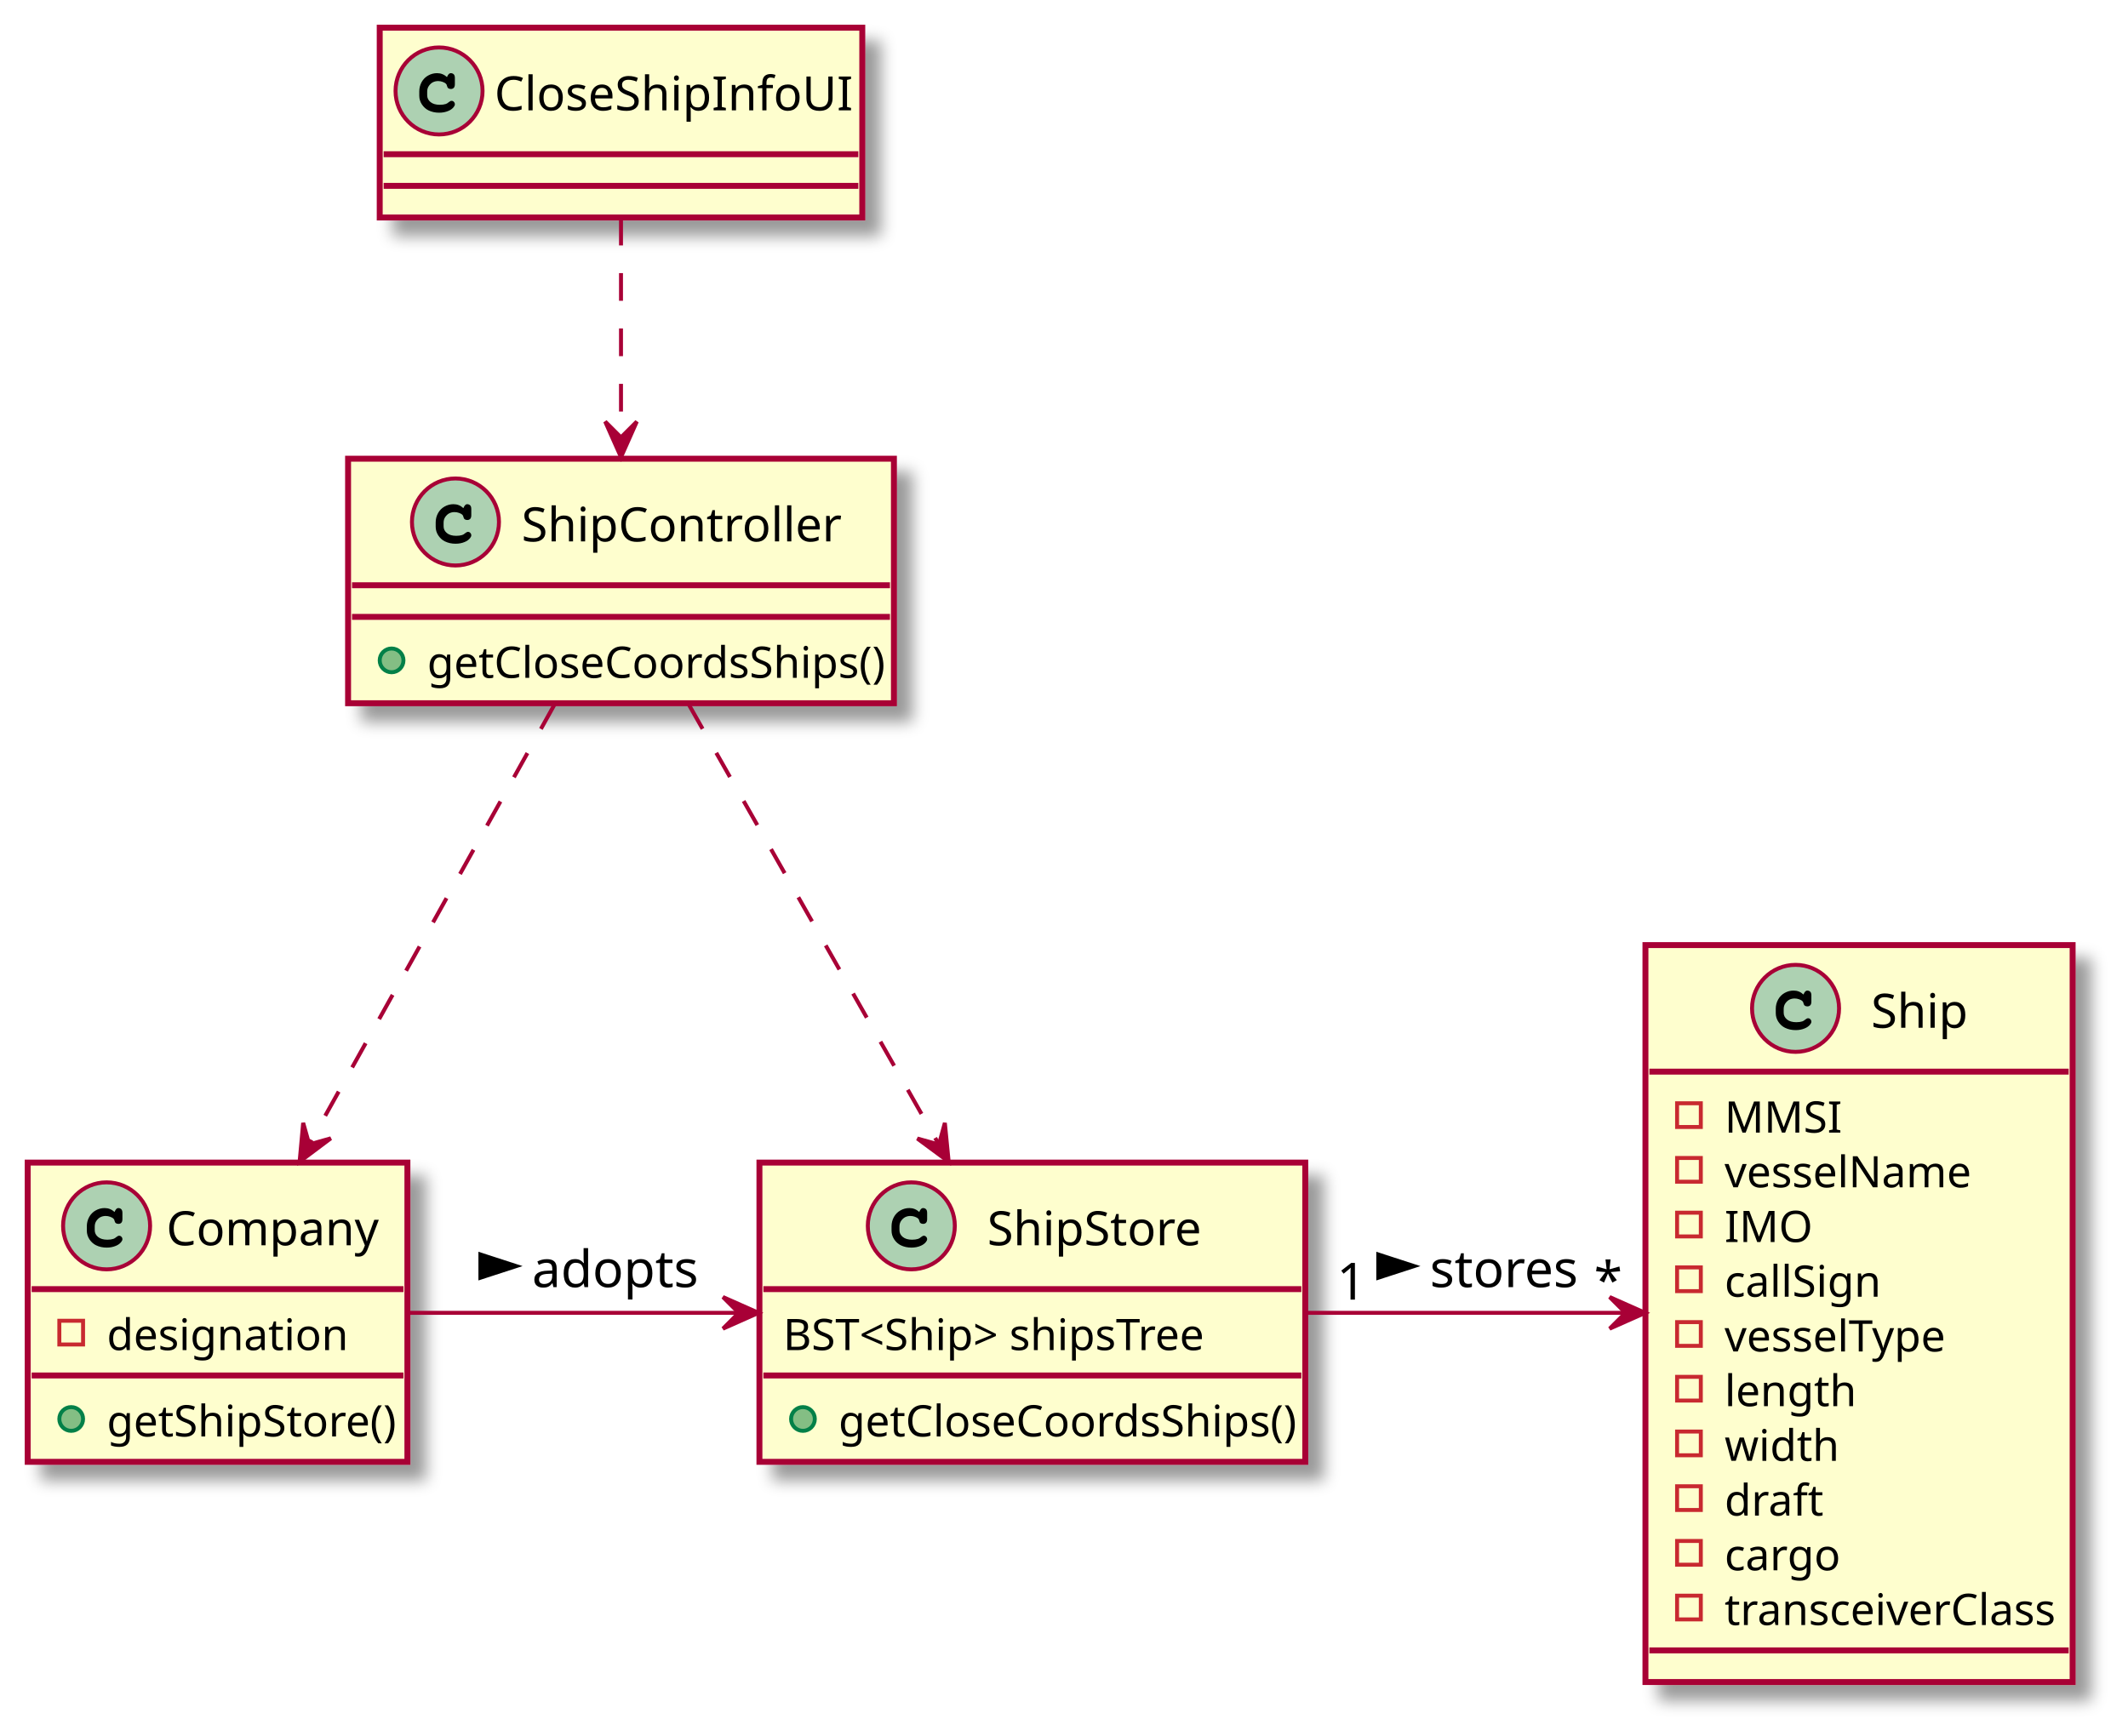
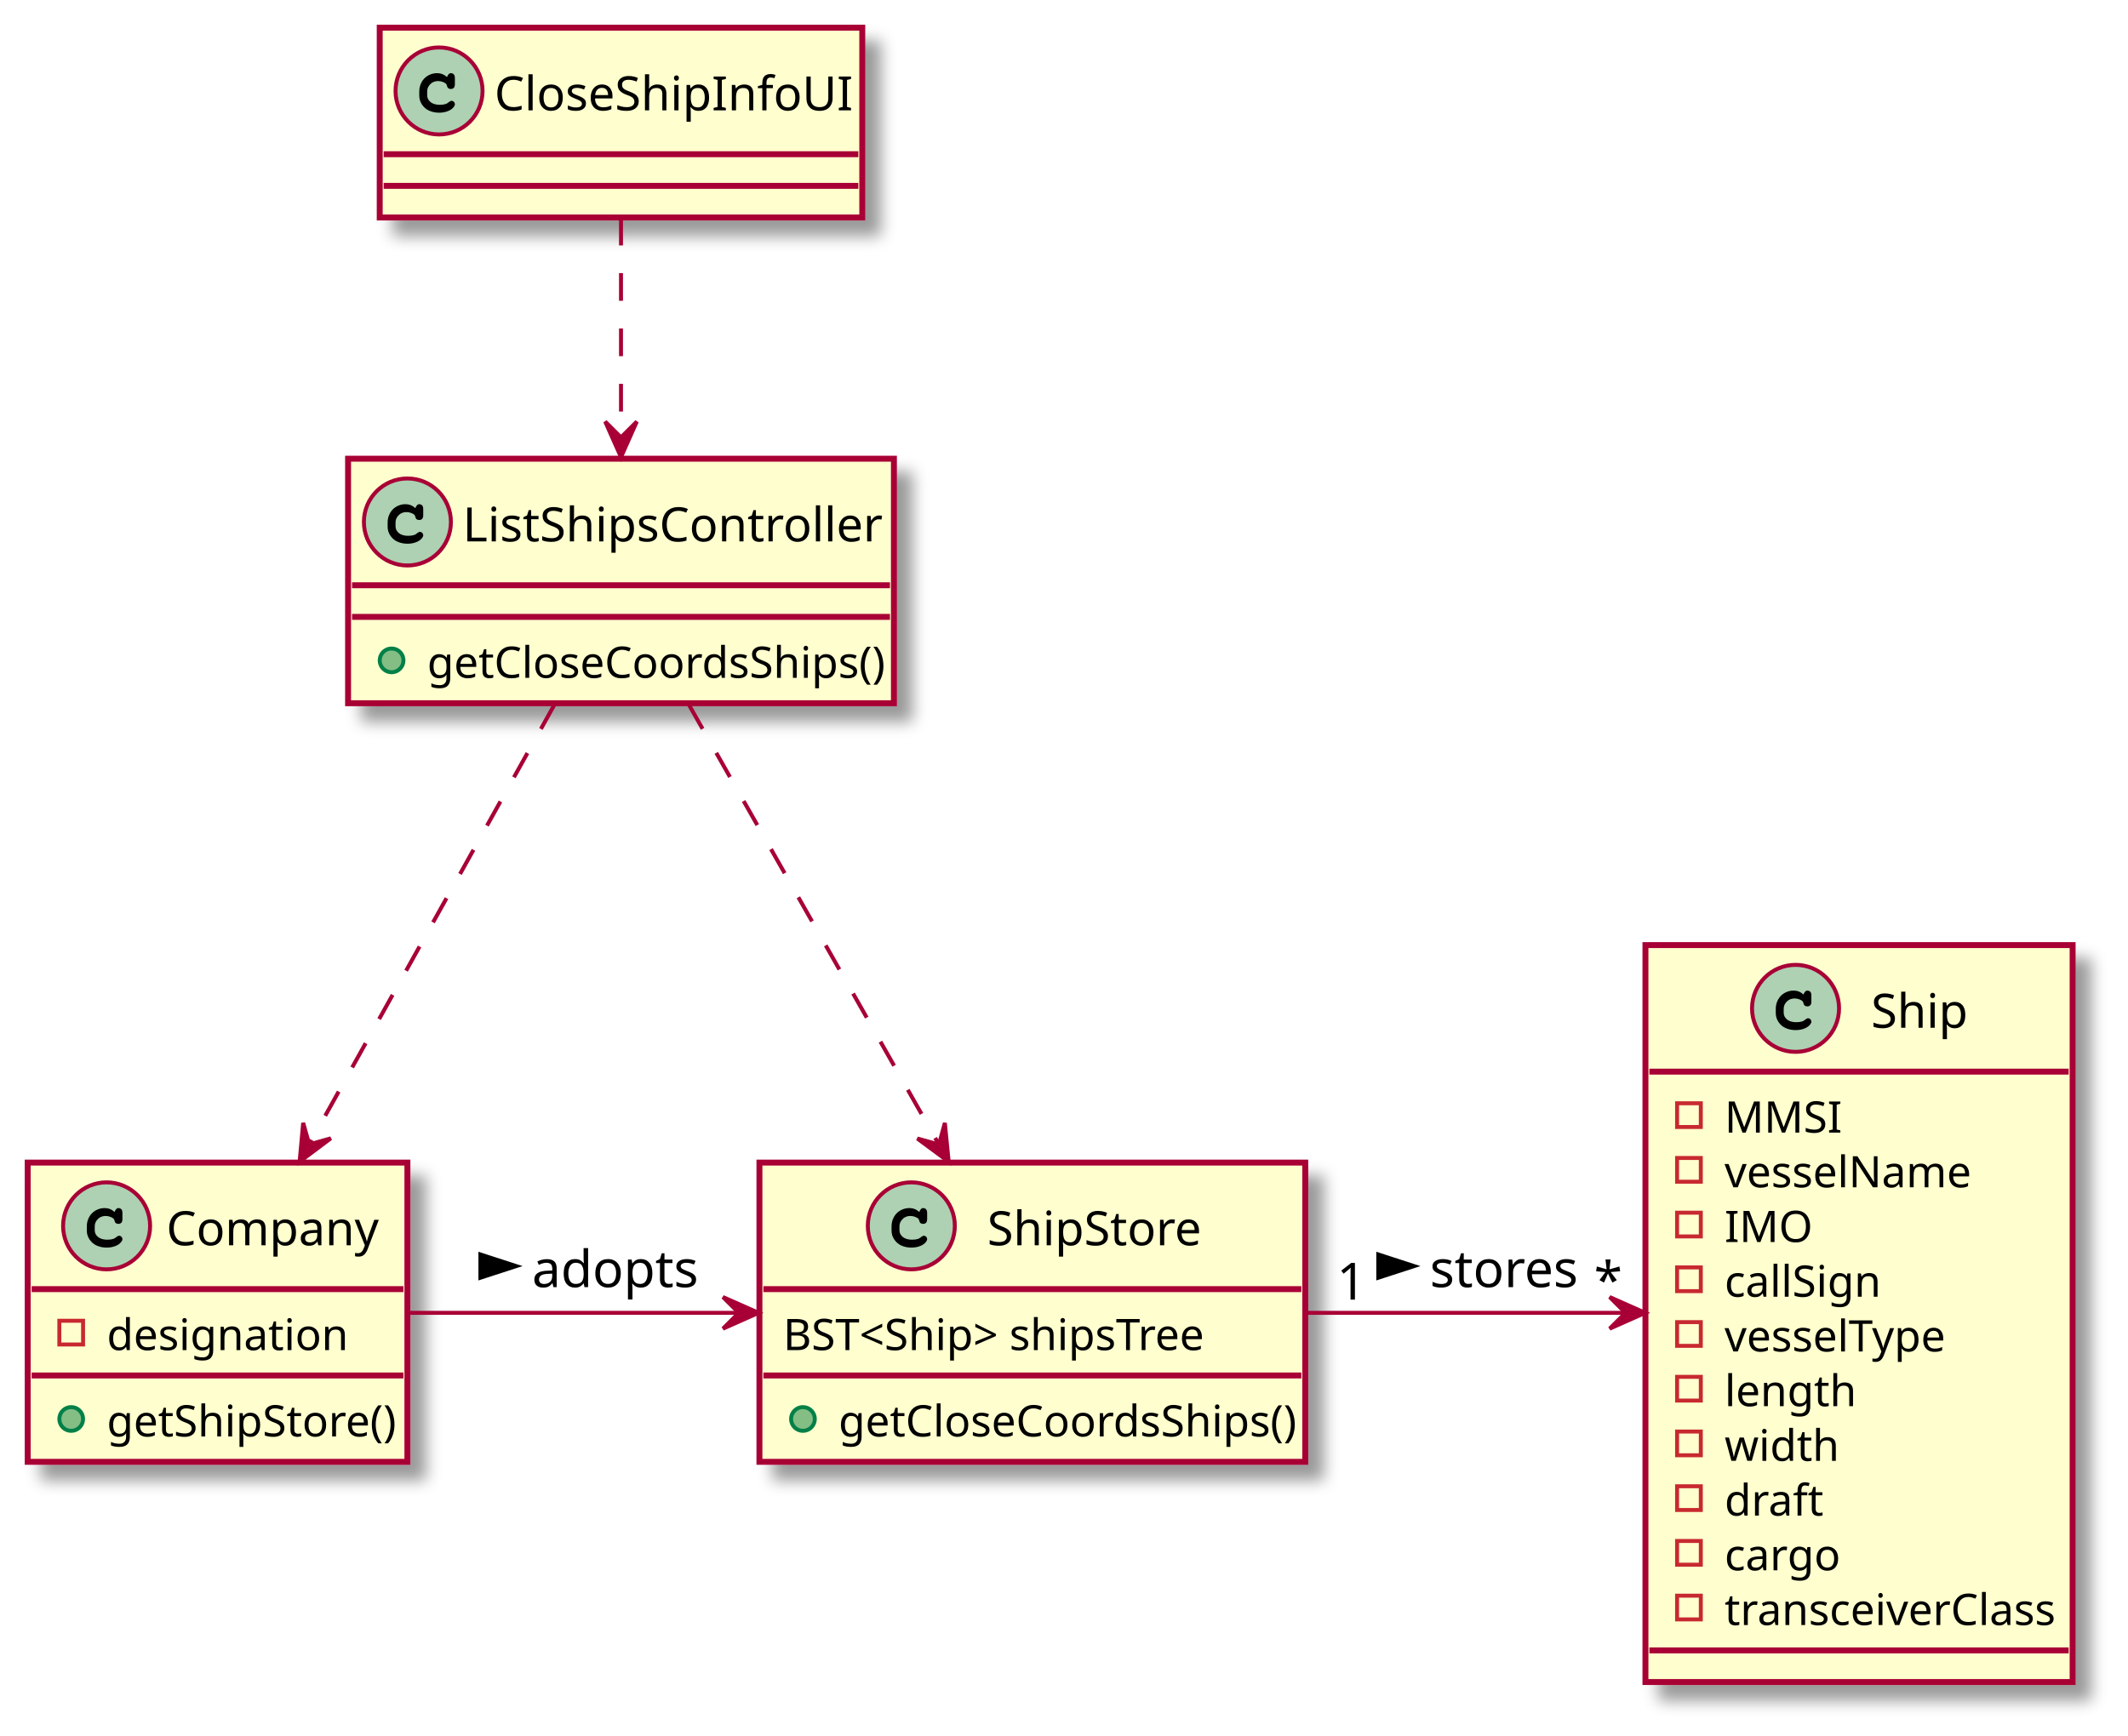
<svg xmlns="http://www.w3.org/2000/svg" contentScriptType="application/ecmascript" contentStyleType="text/css" height="439px" preserveAspectRatio="none" style="width:538px;height:439px;background:#FFFFFF;" version="1.1" viewBox="0 0 538 439" width="538px" zoomAndPan="magnify">
  <defs>
-     <filter height="300%" id="f1jighxvqrt3yn" width="300%" x="-1" y="-1">
+     <filter height="300%" id="f17j0zakdc8kez" width="300%" x="-1" y="-1">
      <feGaussianBlur result="blurOut" stdDeviation="2.0" />
      <feColorMatrix in="blurOut" result="blurOut2" type="matrix" values="0 0 0 0 0 0 0 0 0 0 0 0 0 0 0 0 0 0 .4 0" />
      <feOffset dx="4.0" dy="4.0" in="blurOut2" result="blurOut3" />
      <feBlend in="SourceGraphic" in2="blurOut3" mode="normal" />
    </filter>
  </defs>
  <g>
-     <rect codeLine="3" fill="#FEFECE" filter="url(#f1jighxvqrt3yn)" height="75.672" id="Company" style="stroke:#A80036;stroke-width:1.5;" width="96" x="7" y="294" />
+     <rect codeLine="3" fill="#FEFECE" filter="url(#f17j0zakdc8kez)" height="75.672" id="Company" style="stroke:#A80036;stroke-width:1.5;" width="96" x="7" y="294" />
    <ellipse cx="26.95" cy="310" fill="#ADD1B2" rx="11" ry="11" style="stroke:#A80036;stroke-width:1.0;" />
    <path d="M28.95,306.5 Q29.153,306 29.387,305.75 Q29.622,305.5 29.887,305.5 Q30.356,305.5 30.653,305.781 Q30.95,306.062 30.95,306.719 L30.95,308.281 Q30.95,308.938 30.669,309.219 Q30.387,309.5 29.95,309.5 Q29.559,309.5 29.309,309.328 Q29.059,309.156 28.95,308.703 Q28.903,308.391 28.731,308.219 Q28.419,307.891 27.856,307.703 Q27.294,307.5 26.731,307.5 Q26.028,307.5 25.434,307.781 Q24.856,308.062 24.403,308.688 Q23.95,309.312 23.95,310.172 L23.95,311.094 Q23.95,312.125 24.794,312.812 Q25.637,313.5 27.137,313.5 Q28.028,313.5 28.653,313.297 Q29.012,313.188 29.419,312.828 Q29.684,312.625 29.825,312.562 Q29.966,312.5 30.137,312.5 Q30.466,312.5 30.7,312.766 Q30.95,313.016 30.95,313.375 Q30.95,313.719 30.606,314.125 Q30.106,314.719 29.309,315.047 Q28.262,315.5 26.981,315.5 Q25.481,315.5 24.278,314.906 Q23.309,314.438 22.622,313.422 Q21.95,312.406 21.95,311.203 L21.95,310.109 Q21.95,308.859 22.544,307.766 Q23.153,306.672 24.2,306.094 Q25.262,305.5 26.45,305.5 Q27.169,305.5 27.794,305.75 Q28.419,306 28.95,306.5 Z " fill="#000000" />
    <text fill="#000000" font-family="sans-serif" font-size="12" lengthAdjust="spacing" textLength="53" x="42.05" y="314.91">Company</text>
    <line style="stroke:#A80036;stroke-width:1.5;" x1="8" x2="102" y1="326" y2="326" />
    <rect fill="none" height="6" style="stroke:#C82930;stroke-width:1.0;" width="6" x="15" y="334" />
    <text fill="#000000" font-family="sans-serif" font-size="11" lengthAdjust="spacing" textLength="55" x="27" y="341.419">designation</text>
    <line style="stroke:#A80036;stroke-width:1.5;" x1="8" x2="102" y1="347.836" y2="347.836" />
    <ellipse cx="18" cy="358.836" fill="#84BE84" rx="3" ry="3" style="stroke:#038048;stroke-width:1.0;" />
    <text fill="#000000" font-family="sans-serif" font-size="11" lengthAdjust="spacing" textLength="70" x="27" y="363.255">getShipStore()</text>
-     <rect codeLine="8" fill="#FEFECE" filter="url(#f1jighxvqrt3yn)" height="48" id="CloseShipInfoUI" style="stroke:#A80036;stroke-width:1.5;" width="122" x="96" y="7" />
+     <rect codeLine="8" fill="#FEFECE" filter="url(#f17j0zakdc8kez)" height="48" id="CloseShipInfoUI" style="stroke:#A80036;stroke-width:1.5;" width="122" x="96" y="7" />
    <ellipse cx="111" cy="23" fill="#ADD1B2" rx="11" ry="11" style="stroke:#A80036;stroke-width:1.0;" />
    <path d="M113,19.5 Q113.203,19 113.438,18.75 Q113.672,18.5 113.938,18.5 Q114.406,18.5 114.703,18.781 Q115,19.062 115,19.719 L115,21.281 Q115,21.938 114.719,22.219 Q114.438,22.5 114,22.5 Q113.609,22.5 113.359,22.328 Q113.109,22.156 113,21.703 Q112.953,21.391 112.781,21.219 Q112.469,20.891 111.906,20.703 Q111.344,20.5 110.781,20.5 Q110.078,20.5 109.484,20.781 Q108.906,21.062 108.453,21.688 Q108,22.312 108,23.172 L108,24.094 Q108,25.125 108.844,25.812 Q109.688,26.5 111.188,26.5 Q112.078,26.5 112.703,26.297 Q113.062,26.188 113.469,25.828 Q113.734,25.625 113.875,25.562 Q114.016,25.5 114.188,25.5 Q114.516,25.5 114.75,25.766 Q115,26.016 115,26.375 Q115,26.719 114.656,27.125 Q114.156,27.719 113.359,28.047 Q112.312,28.5 111.031,28.5 Q109.531,28.5 108.328,27.906 Q107.359,27.438 106.672,26.422 Q106,25.406 106,24.203 L106,23.109 Q106,21.859 106.594,20.766 Q107.203,19.672 108.25,19.094 Q109.312,18.5 110.5,18.5 Q111.219,18.5 111.844,18.75 Q112.469,19 113,19.5 Z " fill="#000000" />
    <text fill="#000000" font-family="sans-serif" font-size="12" lengthAdjust="spacing" textLength="90" x="125" y="27.91">CloseShipInfoUI</text>
    <line style="stroke:#A80036;stroke-width:1.5;" x1="97" x2="217" y1="39" y2="39" />
    <line style="stroke:#A80036;stroke-width:1.5;" x1="97" x2="217" y1="47" y2="47" />
-     <rect codeLine="11" fill="#FEFECE" filter="url(#f1jighxvqrt3yn)" height="61.836" id="ShipController" style="stroke:#A80036;stroke-width:1.5;" width="138" x="88" y="116" />
-     <ellipse cx="115.15" cy="132" fill="#ADD1B2" rx="11" ry="11" style="stroke:#A80036;stroke-width:1.0;" />
-     <path d="M117.15,128.5 Q117.353,128 117.588,127.75 Q117.822,127.5 118.088,127.5 Q118.556,127.5 118.853,127.781 Q119.15,128.062 119.15,128.719 L119.15,130.281 Q119.15,130.938 118.869,131.219 Q118.588,131.5 118.15,131.5 Q117.759,131.5 117.509,131.328 Q117.259,131.156 117.15,130.703 Q117.103,130.391 116.931,130.219 Q116.619,129.891 116.056,129.703 Q115.494,129.5 114.931,129.5 Q114.228,129.5 113.634,129.781 Q113.056,130.062 112.603,130.688 Q112.15,131.312 112.15,132.172 L112.15,133.094 Q112.15,134.125 112.994,134.812 Q113.838,135.5 115.338,135.5 Q116.228,135.5 116.853,135.297 Q117.213,135.188 117.619,134.828 Q117.884,134.625 118.025,134.562 Q118.166,134.5 118.338,134.5 Q118.666,134.5 118.9,134.766 Q119.15,135.016 119.15,135.375 Q119.15,135.719 118.806,136.125 Q118.306,136.719 117.509,137.047 Q116.463,137.5 115.181,137.5 Q113.681,137.5 112.478,136.906 Q111.509,136.438 110.822,135.422 Q110.15,134.406 110.15,133.203 L110.15,132.109 Q110.15,130.859 110.744,129.766 Q111.353,128.672 112.4,128.094 Q113.463,127.5 114.65,127.5 Q115.369,127.5 115.994,127.75 Q116.619,128 117.15,128.5 Z " fill="#000000" />
-     <text fill="#000000" font-family="sans-serif" font-size="12" lengthAdjust="spacing" textLength="79" x="131.85" y="136.91">ShipController</text>
+     <rect codeLine="11" fill="#FEFECE" filter="url(#f17j0zakdc8kez)" height="61.836" id="ListShipsController" style="stroke:#A80036;stroke-width:1.5;" width="138" x="88" y="116" />
+     <ellipse cx="103" cy="132" fill="#ADD1B2" rx="11" ry="11" style="stroke:#A80036;stroke-width:1.0;" />
+     <path d="M105,128.5 Q105.203,128 105.438,127.75 Q105.672,127.5 105.938,127.5 Q106.406,127.5 106.703,127.781 Q107,128.062 107,128.719 L107,130.281 Q107,130.938 106.719,131.219 Q106.438,131.5 106,131.5 Q105.609,131.5 105.359,131.328 Q105.109,131.156 105,130.703 Q104.953,130.391 104.781,130.219 Q104.469,129.891 103.906,129.703 Q103.344,129.5 102.781,129.5 Q102.078,129.5 101.484,129.781 Q100.906,130.062 100.453,130.688 Q100,131.312 100,132.172 L100,133.094 Q100,134.125 100.844,134.812 Q101.688,135.5 103.188,135.5 Q104.078,135.5 104.703,135.297 Q105.062,135.188 105.469,134.828 Q105.734,134.625 105.875,134.562 Q106.016,134.5 106.188,134.5 Q106.516,134.5 106.75,134.766 Q107,135.016 107,135.375 Q107,135.719 106.656,136.125 Q106.156,136.719 105.359,137.047 Q104.312,137.5 103.031,137.5 Q101.531,137.5 100.328,136.906 Q99.359,136.438 98.672,135.422 Q98,134.406 98,133.203 L98,132.109 Q98,130.859 98.594,129.766 Q99.203,128.672 100.25,128.094 Q101.312,127.5 102.5,127.5 Q103.219,127.5 103.844,127.75 Q104.469,128 105,128.5 Z " fill="#000000" />
+     <text fill="#000000" font-family="sans-serif" font-size="12" lengthAdjust="spacing" textLength="106" x="117" y="136.91">ListShipsController</text>
    <line style="stroke:#A80036;stroke-width:1.5;" x1="89" x2="225" y1="148" y2="148" />
    <line style="stroke:#A80036;stroke-width:1.5;" x1="89" x2="225" y1="156" y2="156" />
    <ellipse cx="99" cy="167" fill="#84BE84" rx="3" ry="3" style="stroke:#038048;stroke-width:1.0;" />
    <text fill="#000000" font-family="sans-serif" font-size="11" lengthAdjust="spacing" textLength="112" x="108" y="171.419">getCloseCoordsShips()</text>
-     <rect codeLine="15" fill="#FEFECE" filter="url(#f1jighxvqrt3yn)" height="75.672" id="ShipStore" style="stroke:#A80036;stroke-width:1.5;" width="138" x="192" y="294" />
+     <rect codeLine="15" fill="#FEFECE" filter="url(#f17j0zakdc8kez)" height="75.672" id="ShipStore" style="stroke:#A80036;stroke-width:1.5;" width="138" x="192" y="294" />
    <ellipse cx="230.4" cy="310" fill="#ADD1B2" rx="11" ry="11" style="stroke:#A80036;stroke-width:1.0;" />
    <path d="M232.4,306.5 Q232.603,306 232.838,305.75 Q233.072,305.5 233.338,305.5 Q233.806,305.5 234.103,305.781 Q234.4,306.062 234.4,306.719 L234.4,308.281 Q234.4,308.938 234.119,309.219 Q233.838,309.5 233.4,309.5 Q233.009,309.5 232.759,309.328 Q232.509,309.156 232.4,308.703 Q232.353,308.391 232.181,308.219 Q231.869,307.891 231.306,307.703 Q230.744,307.5 230.181,307.5 Q229.478,307.5 228.884,307.781 Q228.306,308.062 227.853,308.688 Q227.4,309.312 227.4,310.172 L227.4,311.094 Q227.4,312.125 228.244,312.812 Q229.088,313.5 230.588,313.5 Q231.478,313.5 232.103,313.297 Q232.463,313.188 232.869,312.828 Q233.134,312.625 233.275,312.562 Q233.416,312.5 233.588,312.5 Q233.916,312.5 234.15,312.766 Q234.4,313.016 234.4,313.375 Q234.4,313.719 234.056,314.125 Q233.556,314.719 232.759,315.047 Q231.713,315.5 230.431,315.5 Q228.931,315.5 227.728,314.906 Q226.759,314.438 226.072,313.422 Q225.4,312.406 225.4,311.203 L225.4,310.109 Q225.4,308.859 225.994,307.766 Q226.603,306.672 227.65,306.094 Q228.713,305.5 229.9,305.5 Q230.619,305.5 231.244,305.75 Q231.869,306 232.4,306.5 Z " fill="#000000" />
    <text fill="#000000" font-family="sans-serif" font-size="12" lengthAdjust="spacing" textLength="54" x="249.6" y="314.91">ShipStore</text>
    <line style="stroke:#A80036;stroke-width:1.5;" x1="193" x2="329" y1="326" y2="326" />
    <text fill="#000000" font-family="sans-serif" font-size="11" lengthAdjust="spacing" textLength="104" x="198" y="341.419">BST&lt;Ship&gt; shipsTree</text>
    <line style="stroke:#A80036;stroke-width:1.5;" x1="193" x2="329" y1="347.836" y2="347.836" />
    <ellipse cx="203" cy="358.836" fill="#84BE84" rx="3" ry="3" style="stroke:#038048;stroke-width:1.0;" />
    <text fill="#000000" font-family="sans-serif" font-size="11" lengthAdjust="spacing" textLength="112" x="212" y="363.255">getCloseCoordsShips()</text>
-     <rect codeLine="20" fill="#FEFECE" filter="url(#f1jighxvqrt3yn)" height="186.359" id="Ship" style="stroke:#A80036;stroke-width:1.5;" width="108" x="416" y="239" />
+     <rect codeLine="20" fill="#FEFECE" filter="url(#f17j0zakdc8kez)" height="186.359" id="Ship" style="stroke:#A80036;stroke-width:1.5;" width="108" x="416" y="239" />
    <ellipse cx="453.95" cy="255" fill="#ADD1B2" rx="11" ry="11" style="stroke:#A80036;stroke-width:1.0;" />
    <path d="M455.95,251.5 Q456.153,251 456.387,250.75 Q456.622,250.5 456.887,250.5 Q457.356,250.5 457.653,250.781 Q457.95,251.062 457.95,251.719 L457.95,253.281 Q457.95,253.938 457.669,254.219 Q457.387,254.5 456.95,254.5 Q456.559,254.5 456.309,254.328 Q456.059,254.156 455.95,253.703 Q455.903,253.391 455.731,253.219 Q455.419,252.891 454.856,252.703 Q454.294,252.5 453.731,252.5 Q453.028,252.5 452.434,252.781 Q451.856,253.062 451.403,253.688 Q450.95,254.312 450.95,255.172 L450.95,256.094 Q450.95,257.125 451.794,257.812 Q452.637,258.5 454.137,258.5 Q455.028,258.5 455.653,258.297 Q456.012,258.188 456.419,257.828 Q456.684,257.625 456.825,257.562 Q456.966,257.5 457.137,257.5 Q457.466,257.5 457.7,257.766 Q457.95,258.016 457.95,258.375 Q457.95,258.719 457.606,259.125 Q457.106,259.719 456.309,260.047 Q455.262,260.5 453.981,260.5 Q452.481,260.5 451.278,259.906 Q450.309,259.438 449.622,258.422 Q448.95,257.406 448.95,256.203 L448.95,255.109 Q448.95,253.859 449.544,252.766 Q450.153,251.672 451.2,251.094 Q452.262,250.5 453.45,250.5 Q454.169,250.5 454.794,250.75 Q455.419,251 455.95,251.5 Z " fill="#000000" />
    <text fill="#000000" font-family="sans-serif" font-size="12" lengthAdjust="spacing" textLength="25" x="473.05" y="259.91">Ship</text>
    <line style="stroke:#A80036;stroke-width:1.5;" x1="417" x2="523" y1="271" y2="271" />
    <rect fill="none" height="6" style="stroke:#C82930;stroke-width:1.0;" width="6" x="424" y="279" />
    <text fill="#000000" font-family="sans-serif" font-size="11" lengthAdjust="spacing" textLength="25" x="436" y="286.419">MMSI</text>
    <rect fill="none" height="6" style="stroke:#C82930;stroke-width:1.0;" width="6" x="424" y="292.836" />
    <text fill="#000000" font-family="sans-serif" font-size="11" lengthAdjust="spacing" textLength="59" x="436" y="300.255">vesselName</text>
    <rect fill="none" height="6" style="stroke:#C82930;stroke-width:1.0;" width="6" x="424" y="306.672" />
    <text fill="#000000" font-family="sans-serif" font-size="11" lengthAdjust="spacing" textLength="18" x="436" y="314.091">IMO</text>
    <rect fill="none" height="6" style="stroke:#C82930;stroke-width:1.0;" width="6" x="424" y="320.508" />
    <text fill="#000000" font-family="sans-serif" font-size="11" lengthAdjust="spacing" textLength="37" x="436" y="327.927">callSign</text>
    <rect fill="none" height="6" style="stroke:#C82930;stroke-width:1.0;" width="6" x="424" y="334.344" />
    <text fill="#000000" font-family="sans-serif" font-size="11" lengthAdjust="spacing" textLength="56" x="436" y="341.763">vesselType</text>
    <rect fill="none" height="6" style="stroke:#C82930;stroke-width:1.0;" width="6" x="424" y="348.18" />
    <text fill="#000000" font-family="sans-serif" font-size="11" lengthAdjust="spacing" textLength="29" x="436" y="355.599">length</text>
    <rect fill="none" height="6" style="stroke:#C82930;stroke-width:1.0;" width="6" x="424" y="362.016" />
    <text fill="#000000" font-family="sans-serif" font-size="11" lengthAdjust="spacing" textLength="27" x="436" y="369.435">width</text>
    <rect fill="none" height="6" style="stroke:#C82930;stroke-width:1.0;" width="6" x="424" y="375.852" />
    <text fill="#000000" font-family="sans-serif" font-size="11" lengthAdjust="spacing" textLength="23" x="436" y="383.271">draft</text>
    <rect fill="none" height="6" style="stroke:#C82930;stroke-width:1.0;" width="6" x="424" y="389.688" />
    <text fill="#000000" font-family="sans-serif" font-size="11" lengthAdjust="spacing" textLength="28" x="436" y="397.106">cargo</text>
    <rect fill="none" height="6" style="stroke:#C82930;stroke-width:1.0;" width="6" x="424" y="403.523" />
    <text fill="#000000" font-family="sans-serif" font-size="11" lengthAdjust="spacing" textLength="82" x="436" y="410.942">transceiverClass</text>
    <line style="stroke:#A80036;stroke-width:1.5;" x1="417" x2="523" y1="417.359" y2="417.359" />
-     <path codeLine="33" d="M157,55.07 C157,71.01 157,92.51 157,110.6 " fill="none" id="CloseShipInfoUI-to-ShipController" style="stroke:#A80036;stroke-width:1.0;stroke-dasharray:7.0,7.0;" />
+     <path codeLine="33" d="M157,55.07 C157,71.01 157,92.51 157,110.6 " fill="none" id="CloseShipInfoUI-to-ListShipsController" style="stroke:#A80036;stroke-width:1.0;stroke-dasharray:7.0,7.0;" />
    <polygon fill="#A80036" points="157,115.61,161,106.61,157,110.61,153,106.61,157,115.61" style="stroke:#A80036;stroke-width:1.0;" />
    <path codeLine="34" d="M103.04,332 C127.88,332 158.77,332 186.62,332 " fill="none" id="Company-to-ShipStore" style="stroke:#A80036;stroke-width:1.0;" />
    <polygon fill="#A80036" points="191.78,332,182.78,328,186.78,332,182.78,336,191.78,332" style="stroke:#A80036;stroke-width:1.0;" />
    <polygon fill="#000000" points="130.5,320.176,121.455,317.237,121.455,323.115,130.5,320.176" style="stroke:#000000;stroke-width:1.0;" />
    <text fill="#000000" font-family="sans-serif" font-size="13" lengthAdjust="spacing" textLength="39" x="134.5" y="325.495">adopts</text>
    <path codeLine="35" d="M330.01,332 C356.1,332 385.53,332 410.66,332 " fill="none" id="ShipStore-to-Ship" style="stroke:#A80036;stroke-width:1.0;" />
    <polygon fill="#A80036" points="415.95,332,406.95,328,410.95,332,406.95,336,415.95,332" style="stroke:#A80036;stroke-width:1.0;" />
    <polygon fill="#000000" points="357.5,320.176,348.455,317.237,348.455,323.115,357.5,320.176" style="stroke:#000000;stroke-width:1.0;" />
    <text fill="#000000" font-family="sans-serif" font-size="13" lengthAdjust="spacing" textLength="36" x="361.5" y="325.495">stores</text>
    <text fill="#000000" font-family="sans-serif" font-size="13" lengthAdjust="spacing" textLength="7" x="337.941" y="328.657">1</text>
    <text fill="#000000" font-family="sans-serif" font-size="13" lengthAdjust="spacing" textLength="5" x="402.998" y="328.37">*</text>
-     <path codeLine="36" d="M140.16,178.22 C123.26,208.53 97.11,255.45 78.24,289.3 " fill="none" id="ShipController-to-Company" style="stroke:#A80036;stroke-width:1.0;stroke-dasharray:7.0,7.0;" />
+     <path codeLine="36" d="M140.16,178.22 C123.26,208.53 97.11,255.45 78.24,289.3 " fill="none" id="ListShipsController-to-Company" style="stroke:#A80036;stroke-width:1.0;stroke-dasharray:7.0,7.0;" />
    <polygon fill="#A80036" points="75.75,293.77,83.632,287.865,78.189,289.405,76.649,283.962,75.75,293.77" style="stroke:#A80036;stroke-width:1.0;" />
-     <path codeLine="37" d="M174.17,178.22 C191.4,208.53 218.06,255.45 237.3,289.3 " fill="none" id="ShipController-to-ShipStore" style="stroke:#A80036;stroke-width:1.0;stroke-dasharray:7.0,7.0;" />
+     <path codeLine="37" d="M174.17,178.22 C191.4,208.53 218.06,255.45 237.3,289.3 " fill="none" id="ListShipsController-to-ShipStore" style="stroke:#A80036;stroke-width:1.0;stroke-dasharray:7.0,7.0;" />
    <polygon fill="#A80036" points="239.84,293.77,238.879,283.968,237.373,289.421,231.92,287.915,239.84,293.77" style="stroke:#A80036;stroke-width:1.0;" />
  </g>
</svg>
